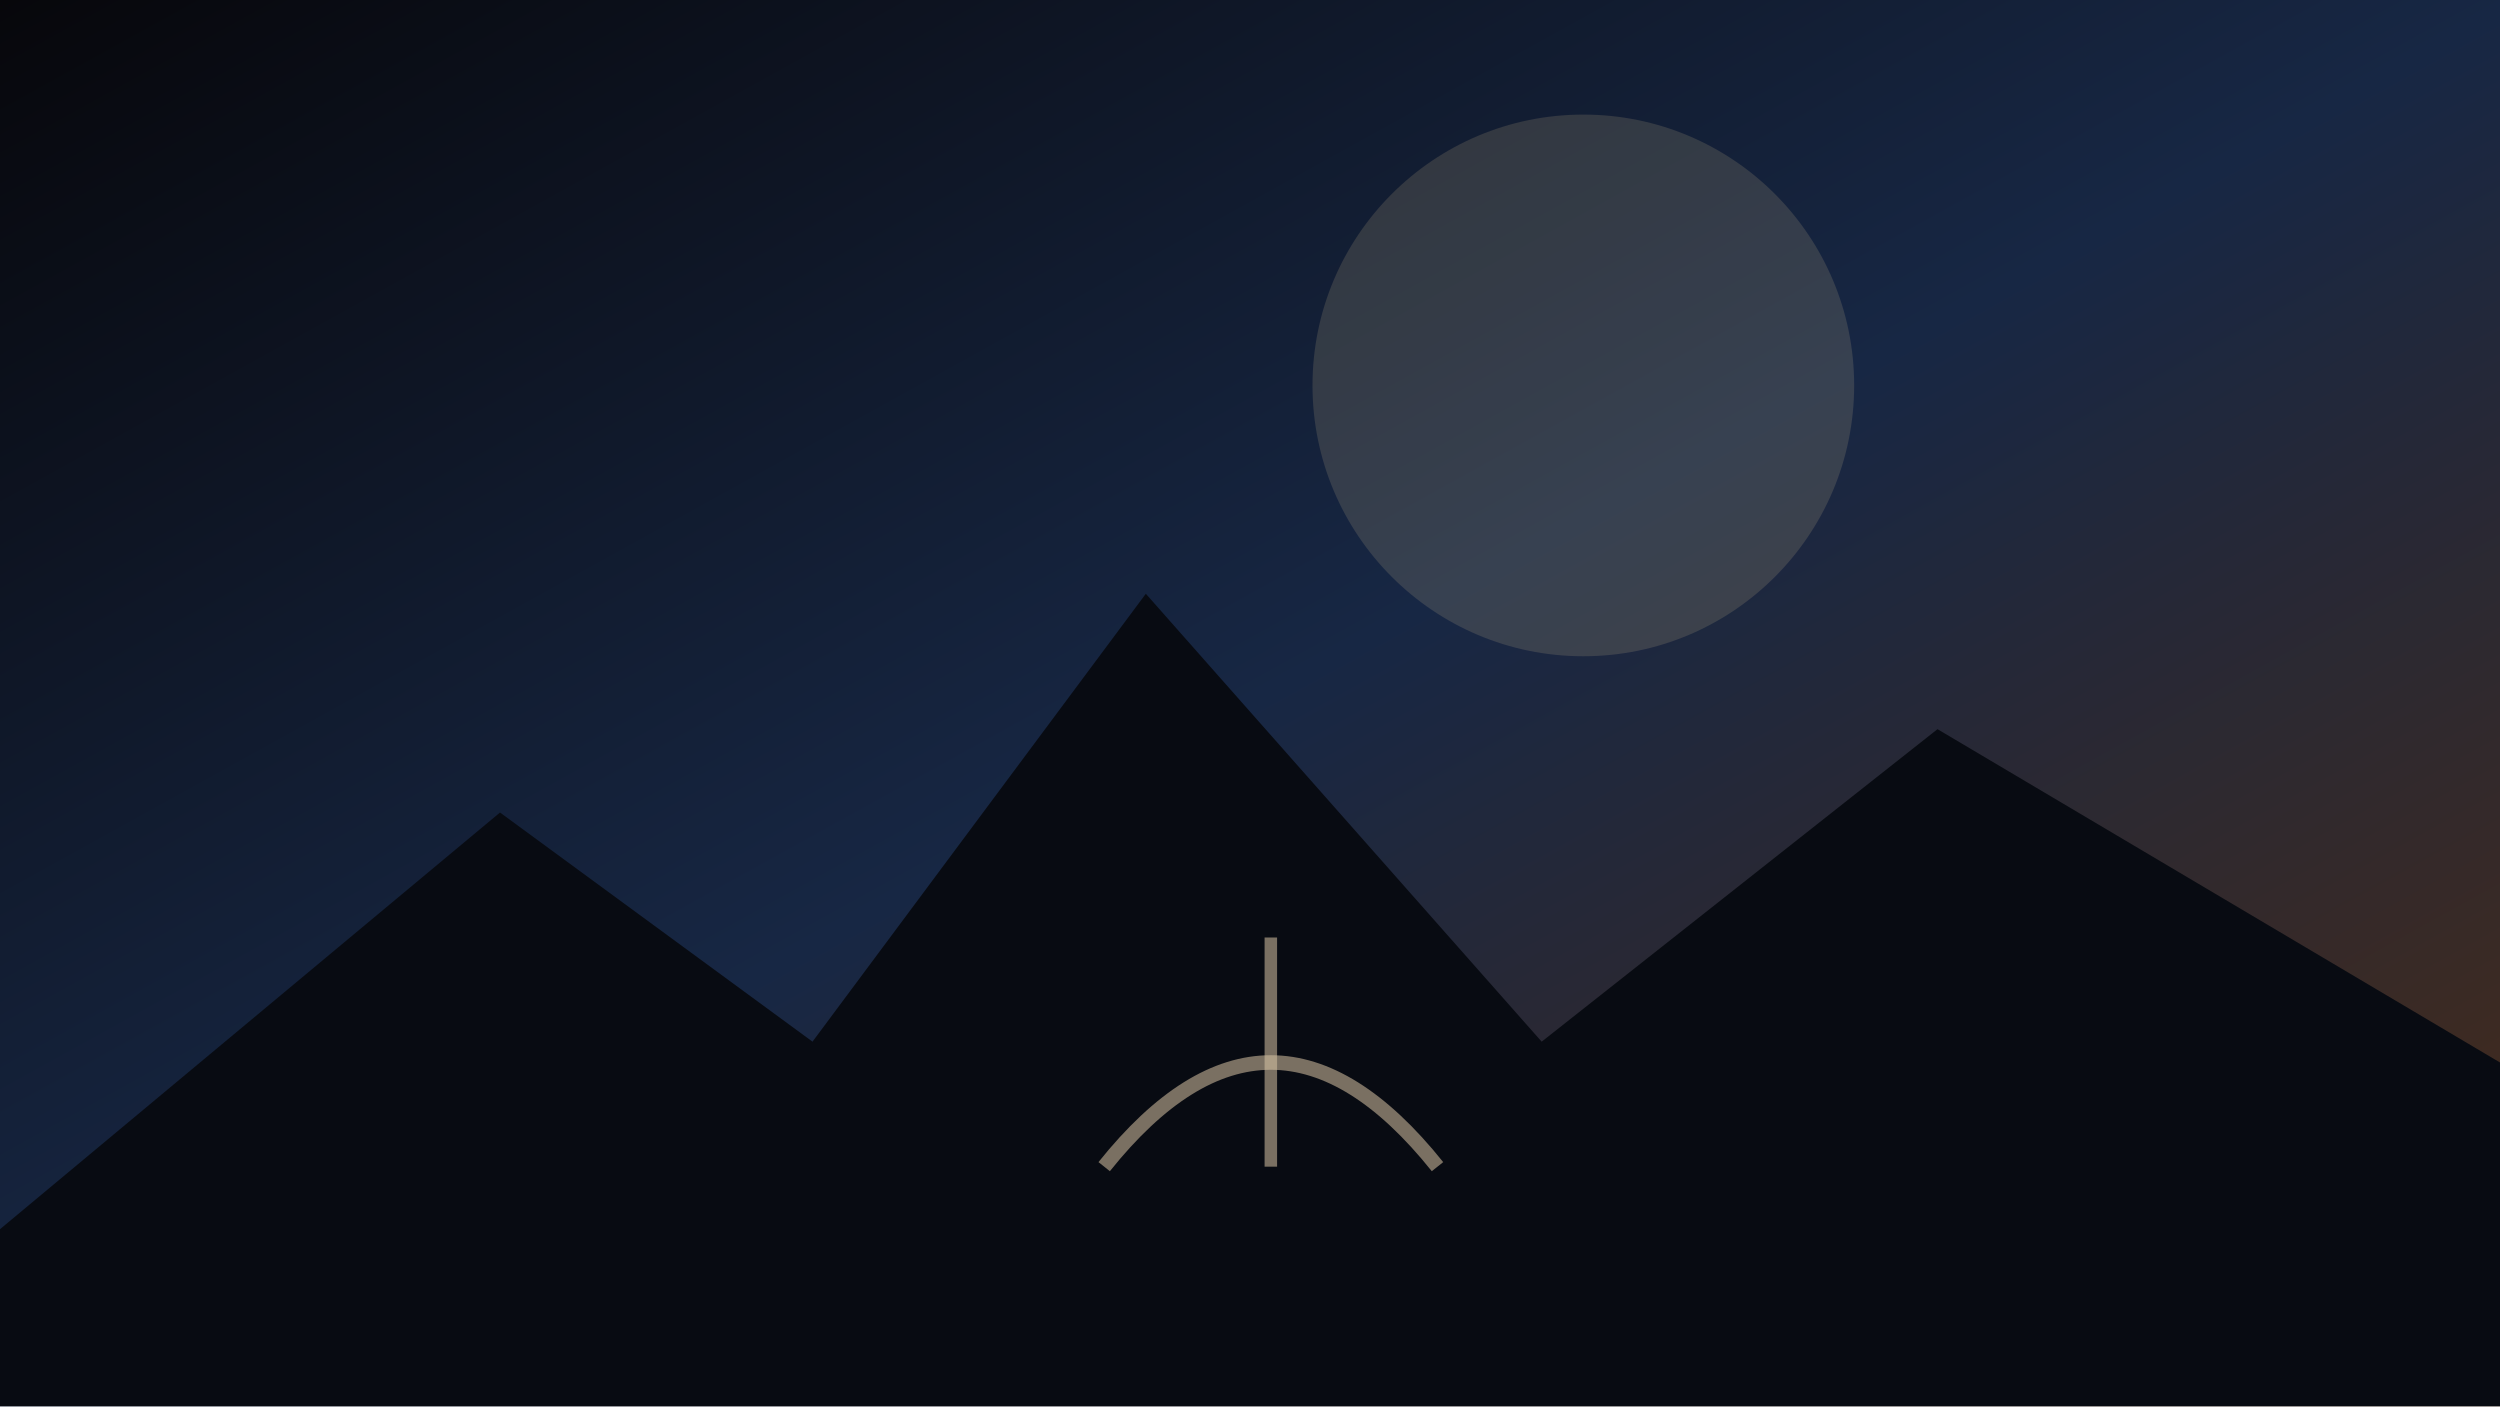
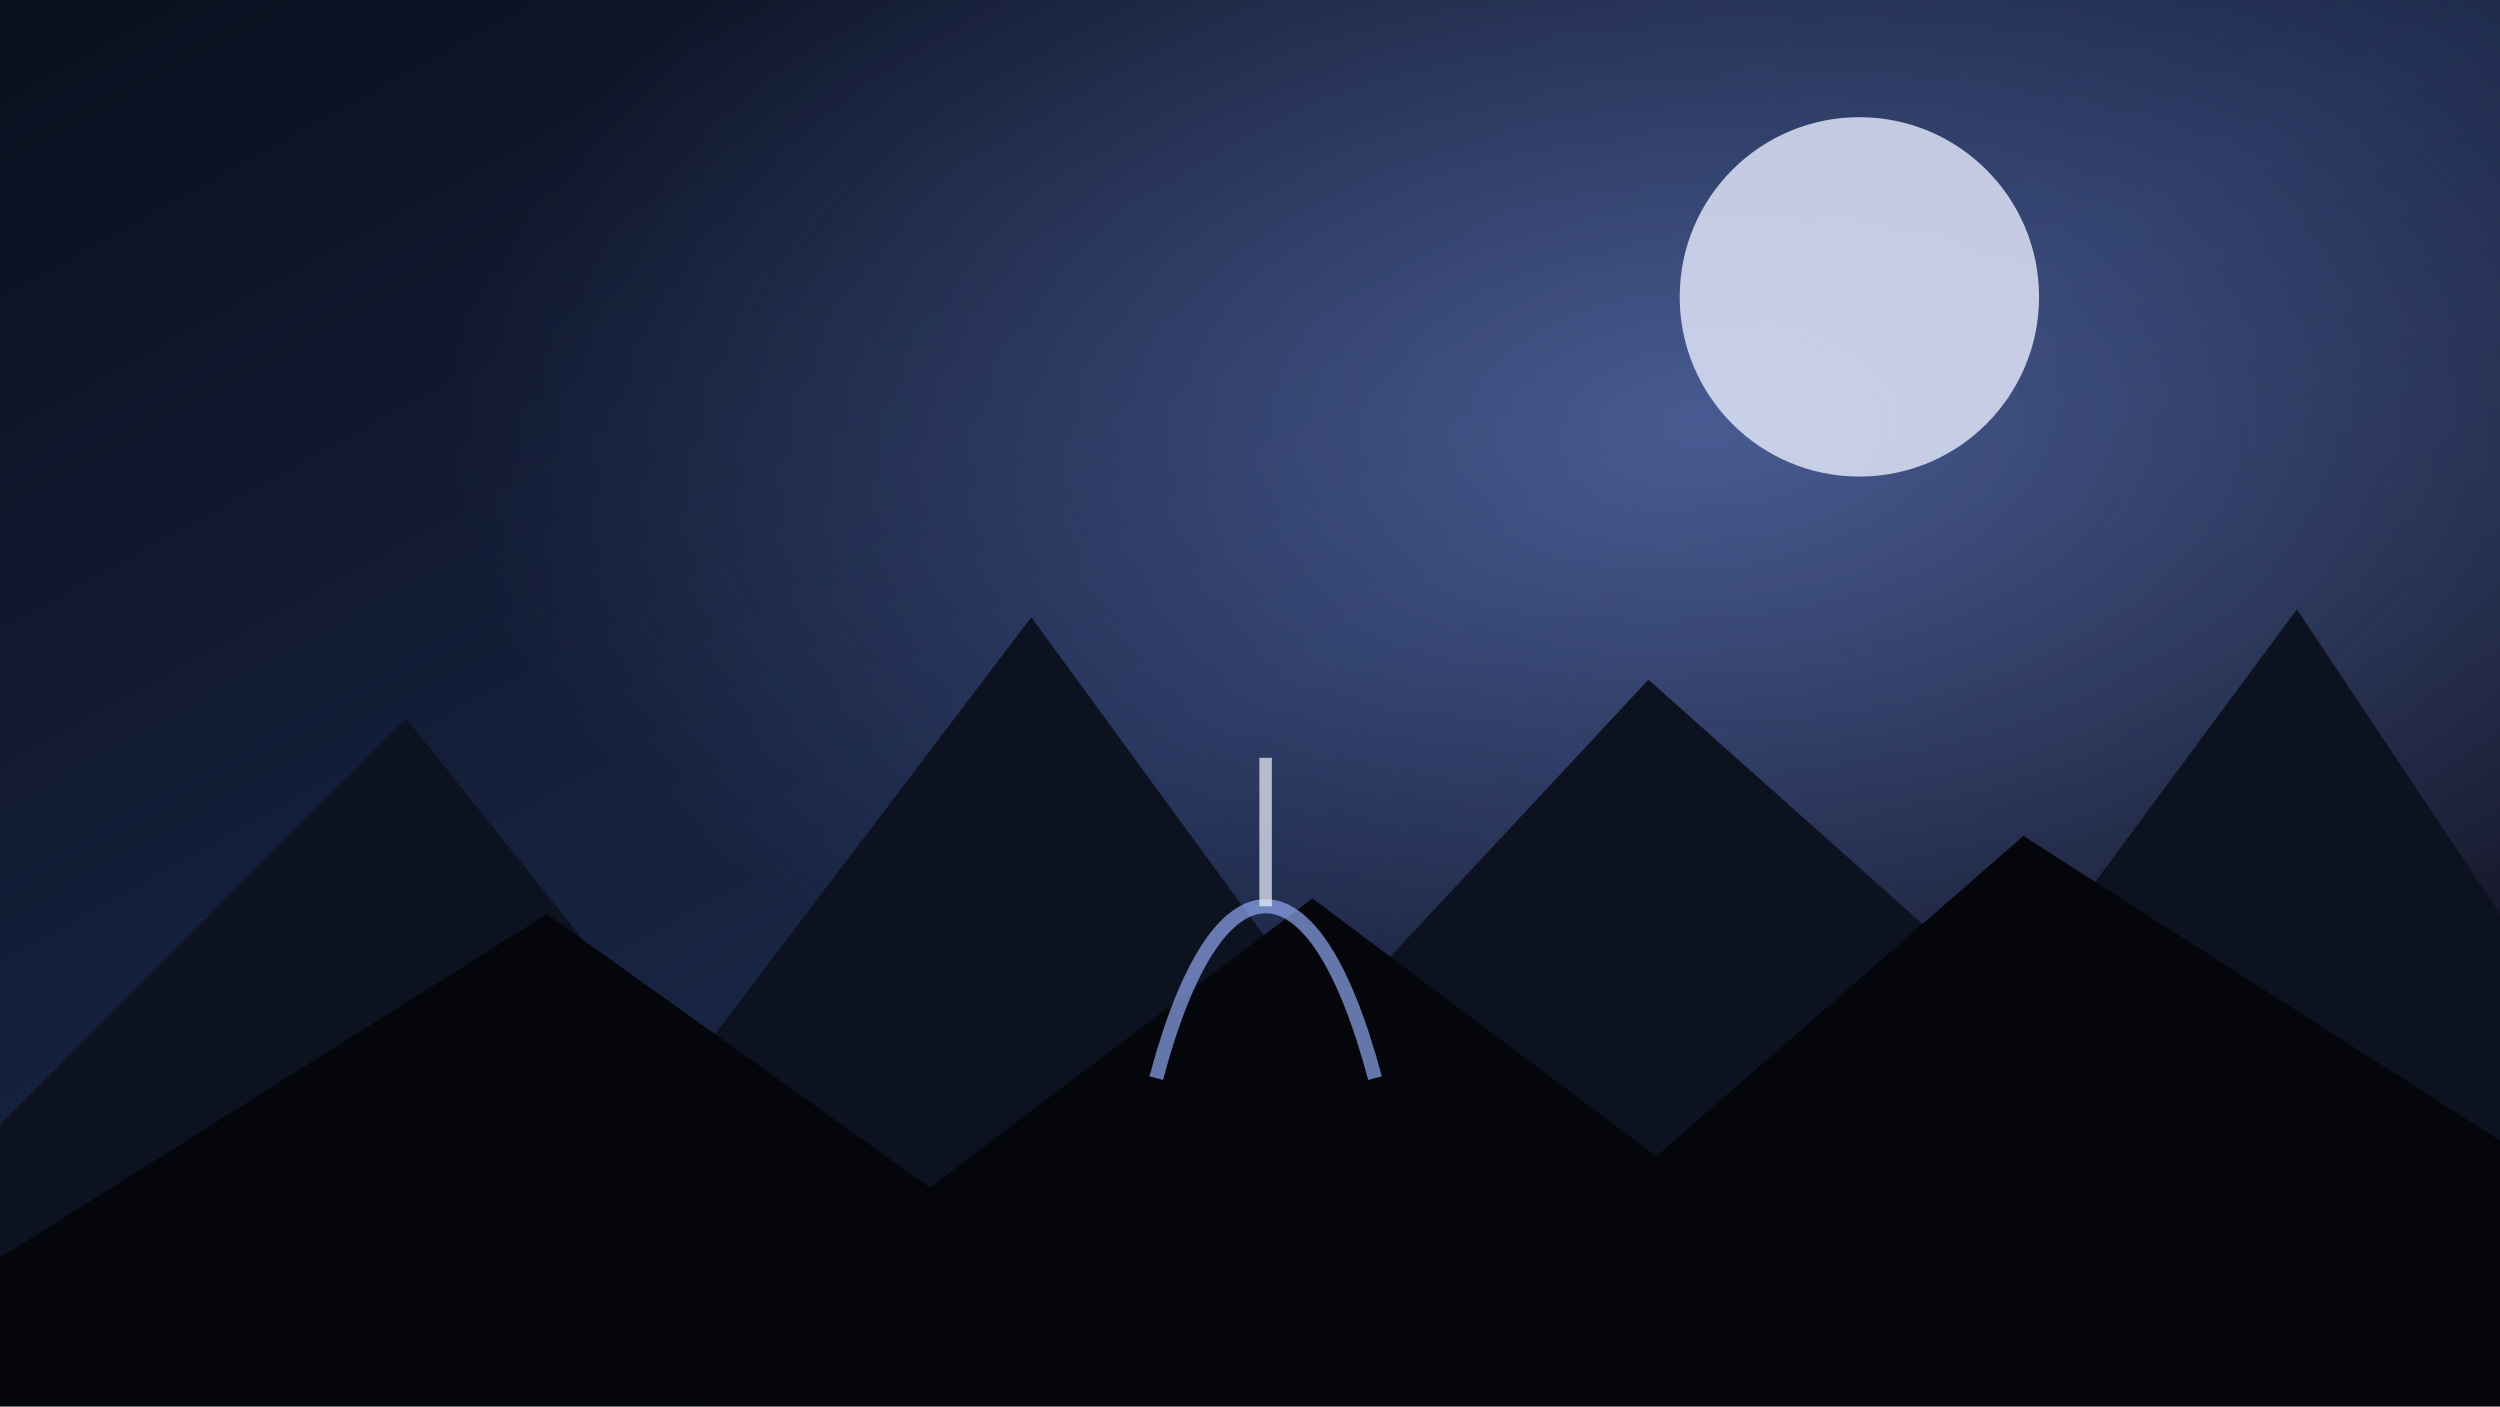
- <svg xmlns="http://www.w3.org/2000/svg" viewBox="0 0 1200 675">
+ <svg xmlns="http://www.w3.org/2000/svg" viewBox="0 0 1600 900">
  <defs>
-     <linearGradient id="g" x1="0" y1="0" x2="1" y2="1">
-       <stop stop-color="#07070b" />
-       <stop offset=".5" stop-color="#172744" />
-       <stop offset="1" stop-color="#4a2b16" />
+     <linearGradient id="b" x2="1" y2="1">
+       <stop stop-color="#0a0f1e" />
+       <stop offset=".5" stop-color="#182443" />
+       <stop offset="1" stop-color="#110d17" />
    </linearGradient>
+     <radialGradient id="g" cx="68%" cy="30%">
+       <stop stop-color="#8ba8ff" stop-opacity=".42" />
+       <stop offset="1" stop-color="#8ba8ff" stop-opacity="0" />
+     </radialGradient>
  </defs>
-   <rect width="1200" height="675" fill="url(#g)" />
-   <circle cx="760" cy="185" r="130" fill="#ffe0a3" opacity=".14" />
-   <path d="M0 590L240 390 390 500 550 285 740 500 930 350 1200 510V675H0Z" fill="#080b12" />
-   <path d="M530 560q80-100 160 0" fill="none" stroke="#d7c3a4" stroke-width="7" opacity=".55" />
-   <path d="M610 560V450" stroke="#d7c3a4" stroke-width="6" opacity=".55" />
+   <rect width="1600" height="900" fill="url(#b)" />
+   <rect width="1600" height="900" fill="url(#g)" />
+   <circle cx="1190" cy="190" r="115" fill="#e8ecff" opacity=".8" />
+   <path d="M0 720l260-260 180 225 220-290 190 260 205-220 230 205 185-250 150 225v285H0z" fill="#0c1220" />
+   <path d="M0 805l350-220 245 175 245-185 220 165 235-205 305 195v170H0z" fill="#04060b" />
+   <path d="M740 690c20-75 45-110 70-110s50 35 70 110" fill="none" stroke="#9ab2ff" stroke-width="9" opacity=".65" />
+   <path d="M810 580v-95" stroke="#f0f3ff" stroke-width="8" opacity=".7" />
</svg>
